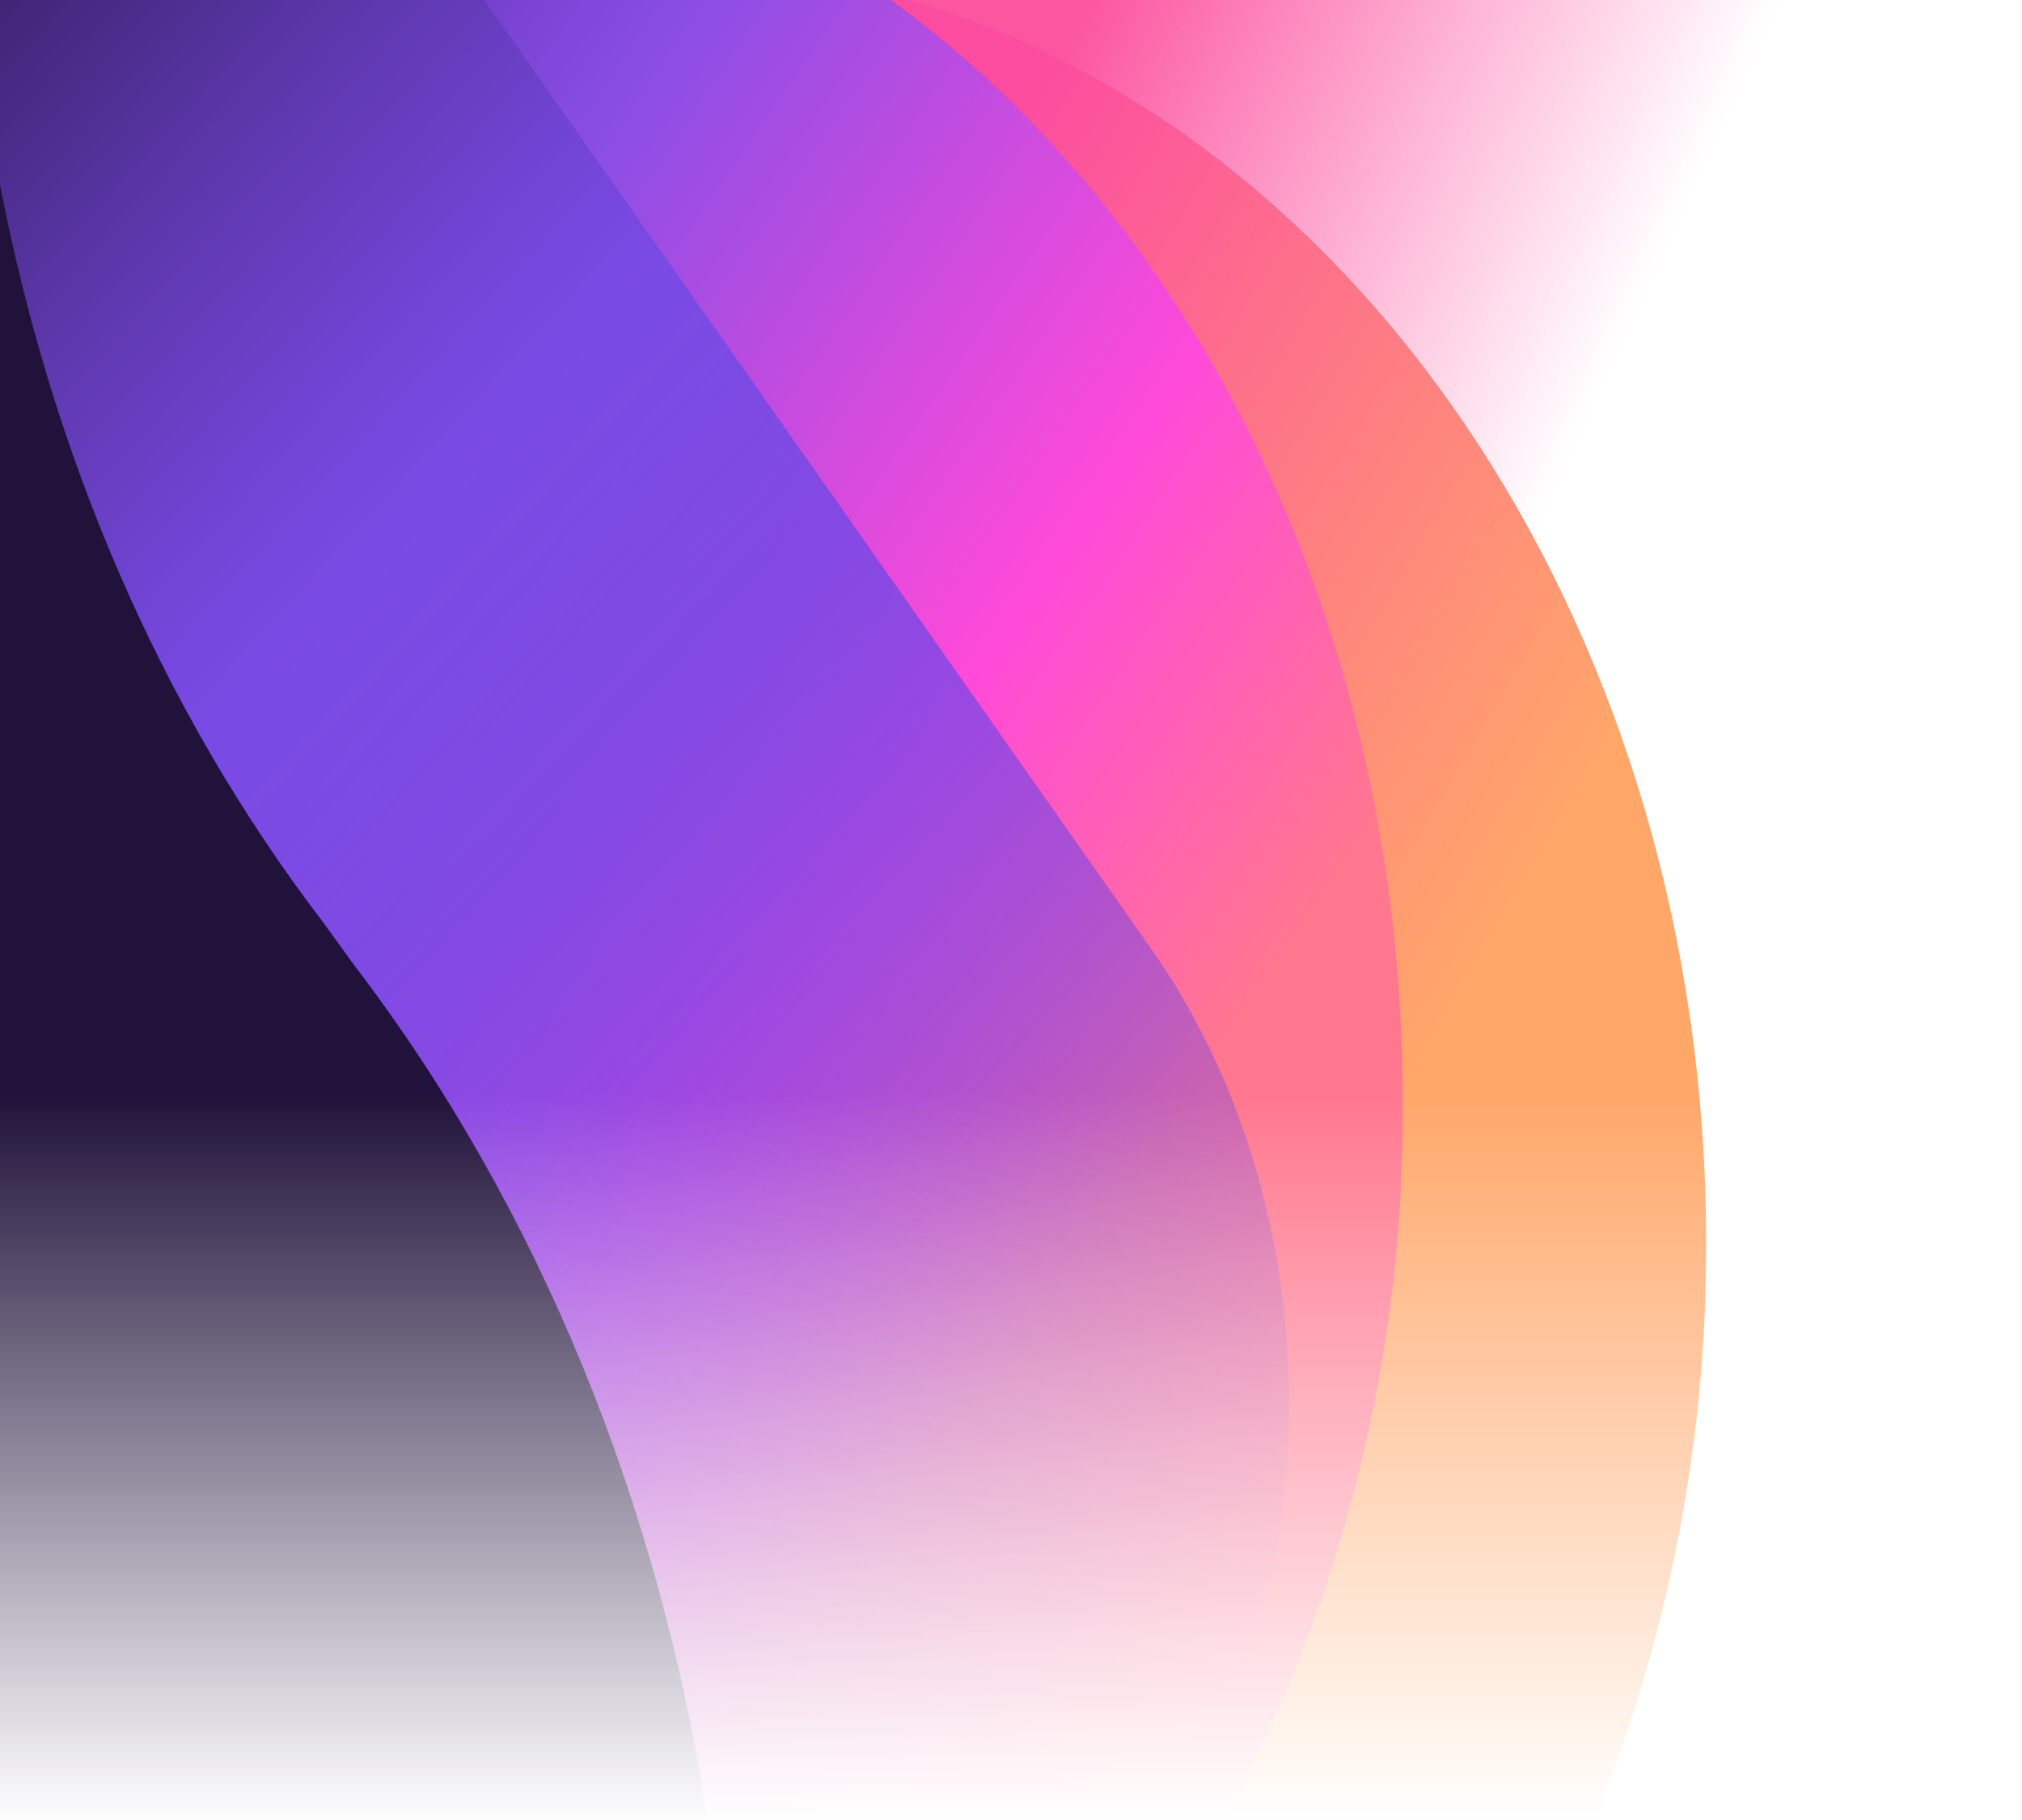
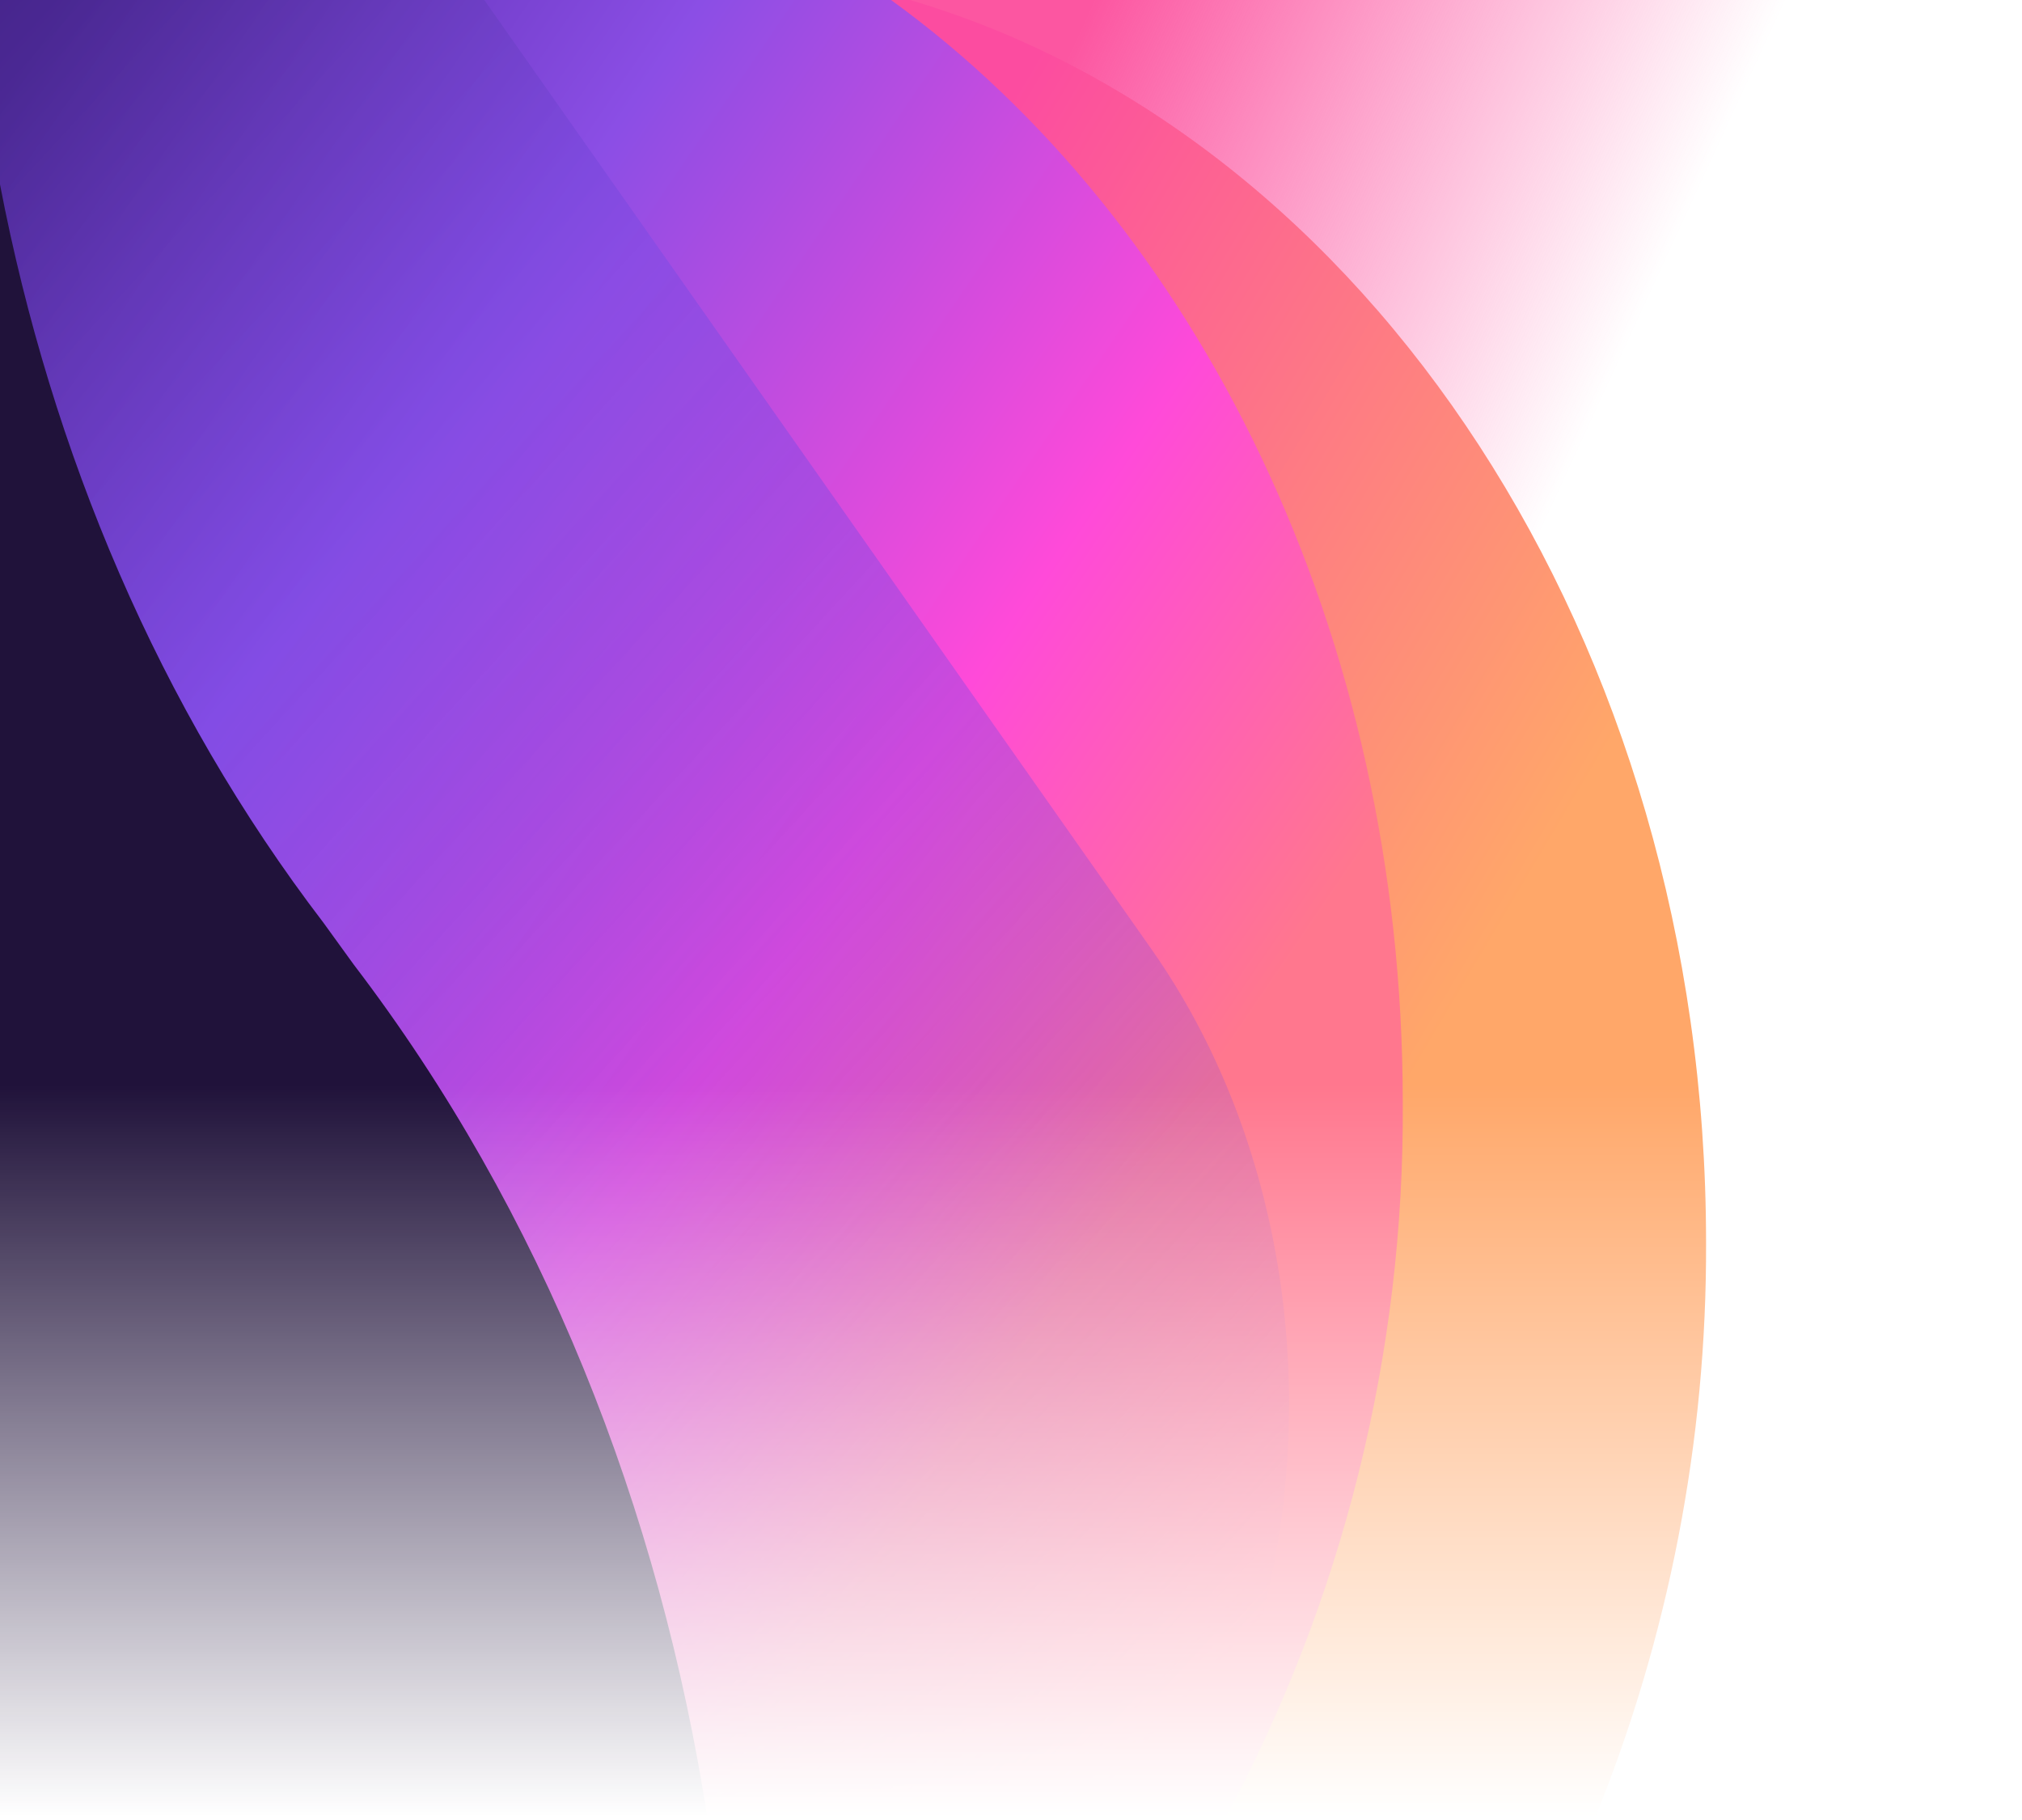
<svg xmlns="http://www.w3.org/2000/svg" width="160" height="144">
  <defs>
-     <linearGradient id="c" x1="36.13" y1="115.75" x2="36.42" y2="115.63" gradientTransform="matrix(160 0 0 -144 -5724 16732)" gradientUnits="userSpaceOnUse">
+     <linearGradient id="a" x1="-873.01" x2="-873.01" y1="609.76" y2="608.76" gradientTransform="matrix(160 0 0 -144 139761 87805)" gradientUnits="userSpaceOnUse">
+       <stop offset=".6" stop-color="#fff" />
+       <stop offset="1" stop-color="#fff" stop-opacity="0" />
+     </linearGradient>
+     <linearGradient id="c" x1="-837.37" x2="-837.08" y1="500.49" y2="500.61" gradientTransform="matrix(160 0 0 144 134037 -72007)" gradientUnits="userSpaceOnUse">
      <stop offset="0" stop-color="#fc56a1" />
      <stop offset="1" stop-color="#fc56a1" stop-opacity="0" />
    </linearGradient>
-     <linearGradient id="d" x1="36.04" y1="115.68" x2="36.45" y2="115.42" gradientTransform="matrix(135 0 0 -144 -4824.07 16732)" gradientUnits="userSpaceOnUse">
+     <linearGradient id="f" x1="-836.45" x2="-836.04" y1="500.56" y2="500.82" gradientTransform="matrix(135 0 0 144 112961.93 -72007)" gradientUnits="userSpaceOnUse">
      <stop offset="0" stop-color="#fc4ca0" />
      <stop offset="1" stop-color="#ffa769" />
    </linearGradient>
-     <linearGradient id="e" x1="35.6" y1="116.06" x2="36.35" y2="115.39" gradientTransform="matrix(111 0 0 -144 -3960 16732)" gradientUnits="userSpaceOnUse">
+     <linearGradient id="g" x1="-835.48" x2="-834.73" y1="500.18" y2="500.85" gradientTransform="matrix(111 0 0 144 92730 -72007)" gradientUnits="userSpaceOnUse">
      <stop offset="0" stop-color="#4e27a4" />
      <stop offset=".34" stop-color="#8b4ee5" />
      <stop offset=".73" stop-color="#ff4ad9" />
      <stop offset="1" stop-color="#ff778e" />
    </linearGradient>
-     <linearGradient id="f" x1="35.51" y1="116.3" x2="36.42" y2="115.12" gradientTransform="matrix(102 0 0 -144 -3635.99 16732)" gradientUnits="userSpaceOnUse">
-       <stop offset="0" stop-color="#20123a" />
-       <stop offset=".11" stop-color="#3f2574" />
-       <stop offset=".24" stop-color="#5f39b0" />
-       <stop offset=".34" stop-color="#7245d6" />
-       <stop offset=".39" stop-color="#7a4ae4" />
-       <stop offset=".45" stop-color="#7a4ae4" stop-opacity=".97" />
-       <stop offset=".53" stop-color="#7949e4" stop-opacity=".89" />
-       <stop offset=".63" stop-color="#7948e4" stop-opacity=".75" />
-       <stop offset=".74" stop-color="#7846e4" stop-opacity=".56" />
-       <stop offset=".86" stop-color="#7745e5" stop-opacity=".32" />
-       <stop offset=".99" stop-color="#7542e5" stop-opacity=".02" />
+     <linearGradient id="h" x1="-834.87" x2="-833.96" y1="499.94" y2="501.12" gradientTransform="matrix(102 0 0 144 85143.01 -72007)" gradientUnits="userSpaceOnUse">
+       <stop offset="0" stop-color="#20123a" stop-opacity=".5" />
+       <stop offset=".11" stop-color="#3f2574" stop-opacity=".5" />
+       <stop offset=".24" stop-color="#5f39b0" stop-opacity=".5" />
+       <stop offset=".34" stop-color="#7245d6" stop-opacity=".5" />
+       <stop offset=".39" stop-color="#7a4ae4" stop-opacity=".5" />
+       <stop offset=".45" stop-color="#7a4ae4" stop-opacity=".48" />
+       <stop offset=".53" stop-color="#7949e4" stop-opacity=".44" />
+       <stop offset=".63" stop-color="#7948e4" stop-opacity=".37" />
+       <stop offset=".74" stop-color="#7846e4" stop-opacity=".28" />
+       <stop offset=".86" stop-color="#7745e5" stop-opacity=".16" />
+       <stop offset=".99" stop-color="#7542e5" stop-opacity="0" />
      <stop offset="1" stop-color="#7542e5" stop-opacity="0" />
    </linearGradient>
-     <linearGradient x1="0%" y1="0%" x2="0%" y2="100%" id="a">
-       <stop stop-color="#fff" offset="60%" />
-       <stop stop-color="#fff" stop-opacity="0" offset="100%" />
-     </linearGradient>
-     <mask id="b" x="0" y="0" width="100%" height="100%">
-       <rect width="100%" height="100%" fill="url(#a)" />
+     <mask id="b" width="160" height="144.05" x="0" y="0" maskUnits="userSpaceOnUse">
+       <path fill="url(#a)" stroke-width="0" d="M0 0h160v144H0z" />
    </mask>
  </defs>
-   <g mask="url(#b)" fill-rule="evenodd">
-     <path d="M0 0h160v144H0z" fill="url(#c)" />
-     <path d="M72 0c36.11 10.62 63 50.61 63 98.31a119.92 119.92 0 01-8.85 45.69H0V21A77.43 77.43 0 0133.72 0z" fill="url(#d)" />
-     <path d="M70.51 0C94.74 17.55 111 50.05 111 87.23A117.86 117.86 0 0196.88 144H0V0z" fill="url(#e)" />
-     <path d="M38.32 0l52.76 75.05c14 19.89 14.37 48.66 2.11 69H21.64L0 113.23V0z" fill="url(#f)" />
-     <path d="M25.59 73L28 76.33C42.91 95.86 52.22 119.42 56 144H0V14.59C4.07 35.79 12.59 56 25.59 73z" fill="#20123a" />
+   <g fill-rule="evenodd" mask="url(#b)">
+     <path fill="url(#c)" d="M0 0h160v144H0z" />
+     <path fill="url(#f)" d="M72 0c36.11 10.62 63 50.61 63 98.31a119.9 119.9 0 0 1-8.85 45.69H0V21A77.5 77.5 0 0 1 33.72 0z" />
+     <path fill="url(#g)" d="M70.51 0C94.74 17.55 111 50.05 111 87.23A117.9 117.9 0 0 1 96.88 144H0V0z" />
+     <path fill="url(#h)" d="m38.32 0 52.76 75.05c14 19.89 14.37 48.66 2.11 69H21.64L0 113.23V0z" />
+     <path fill="#20123a" d="M25.59 73 28 76.33C42.91 95.86 52.22 119.42 56 144H0V14.59C4.07 35.79 12.59 56 25.59 73" />
  </g>
</svg>
